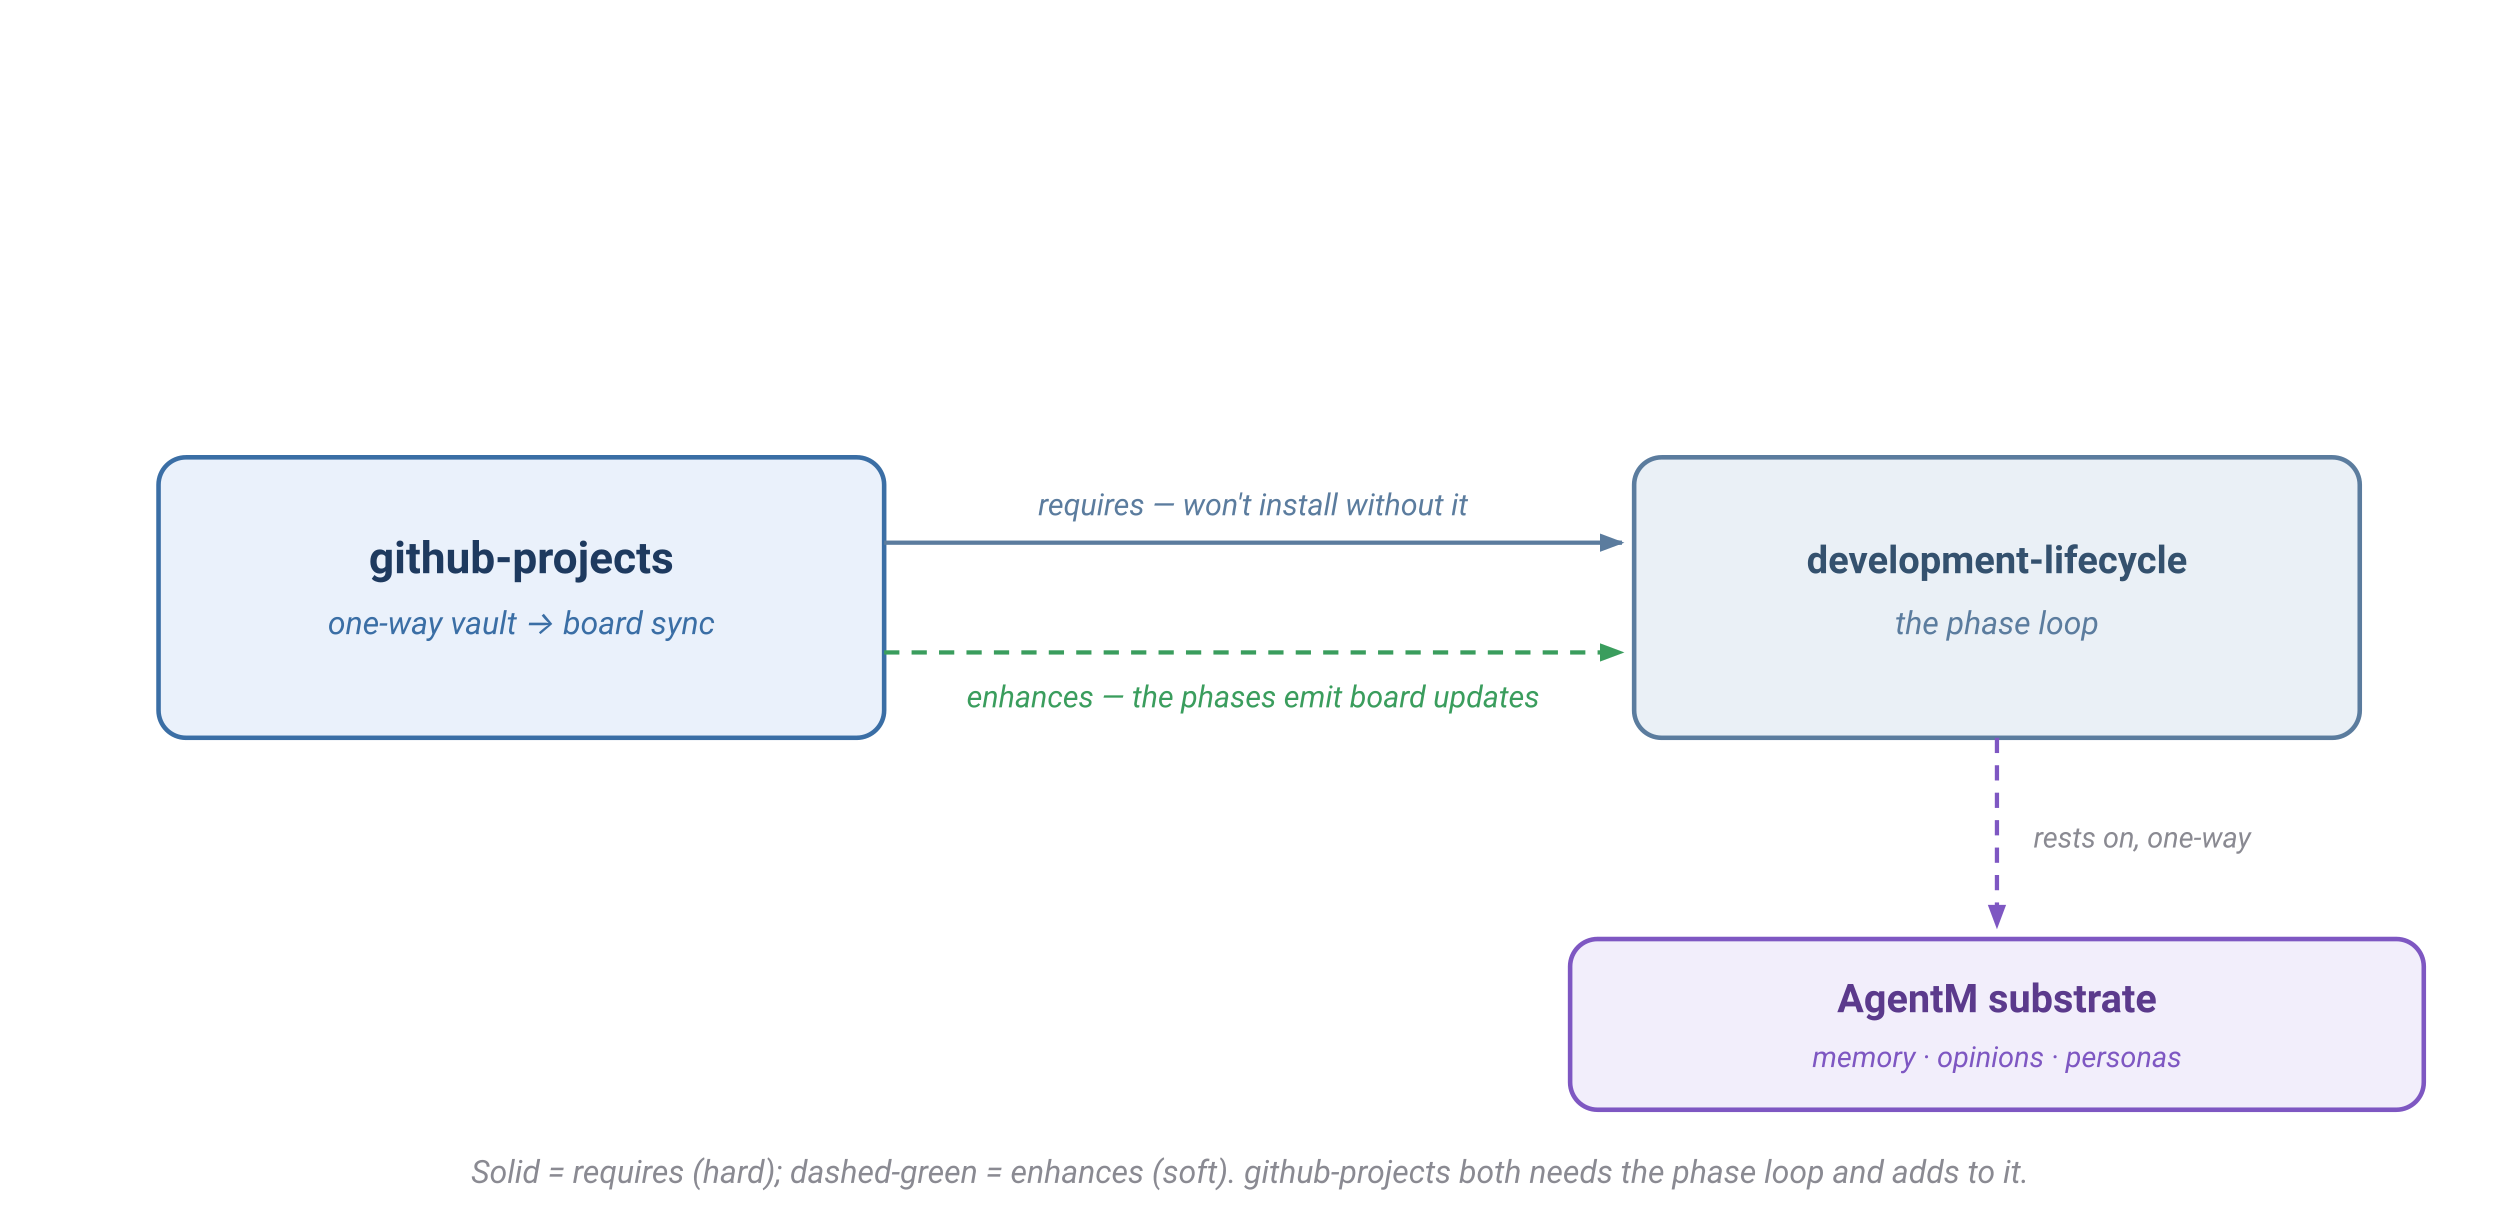
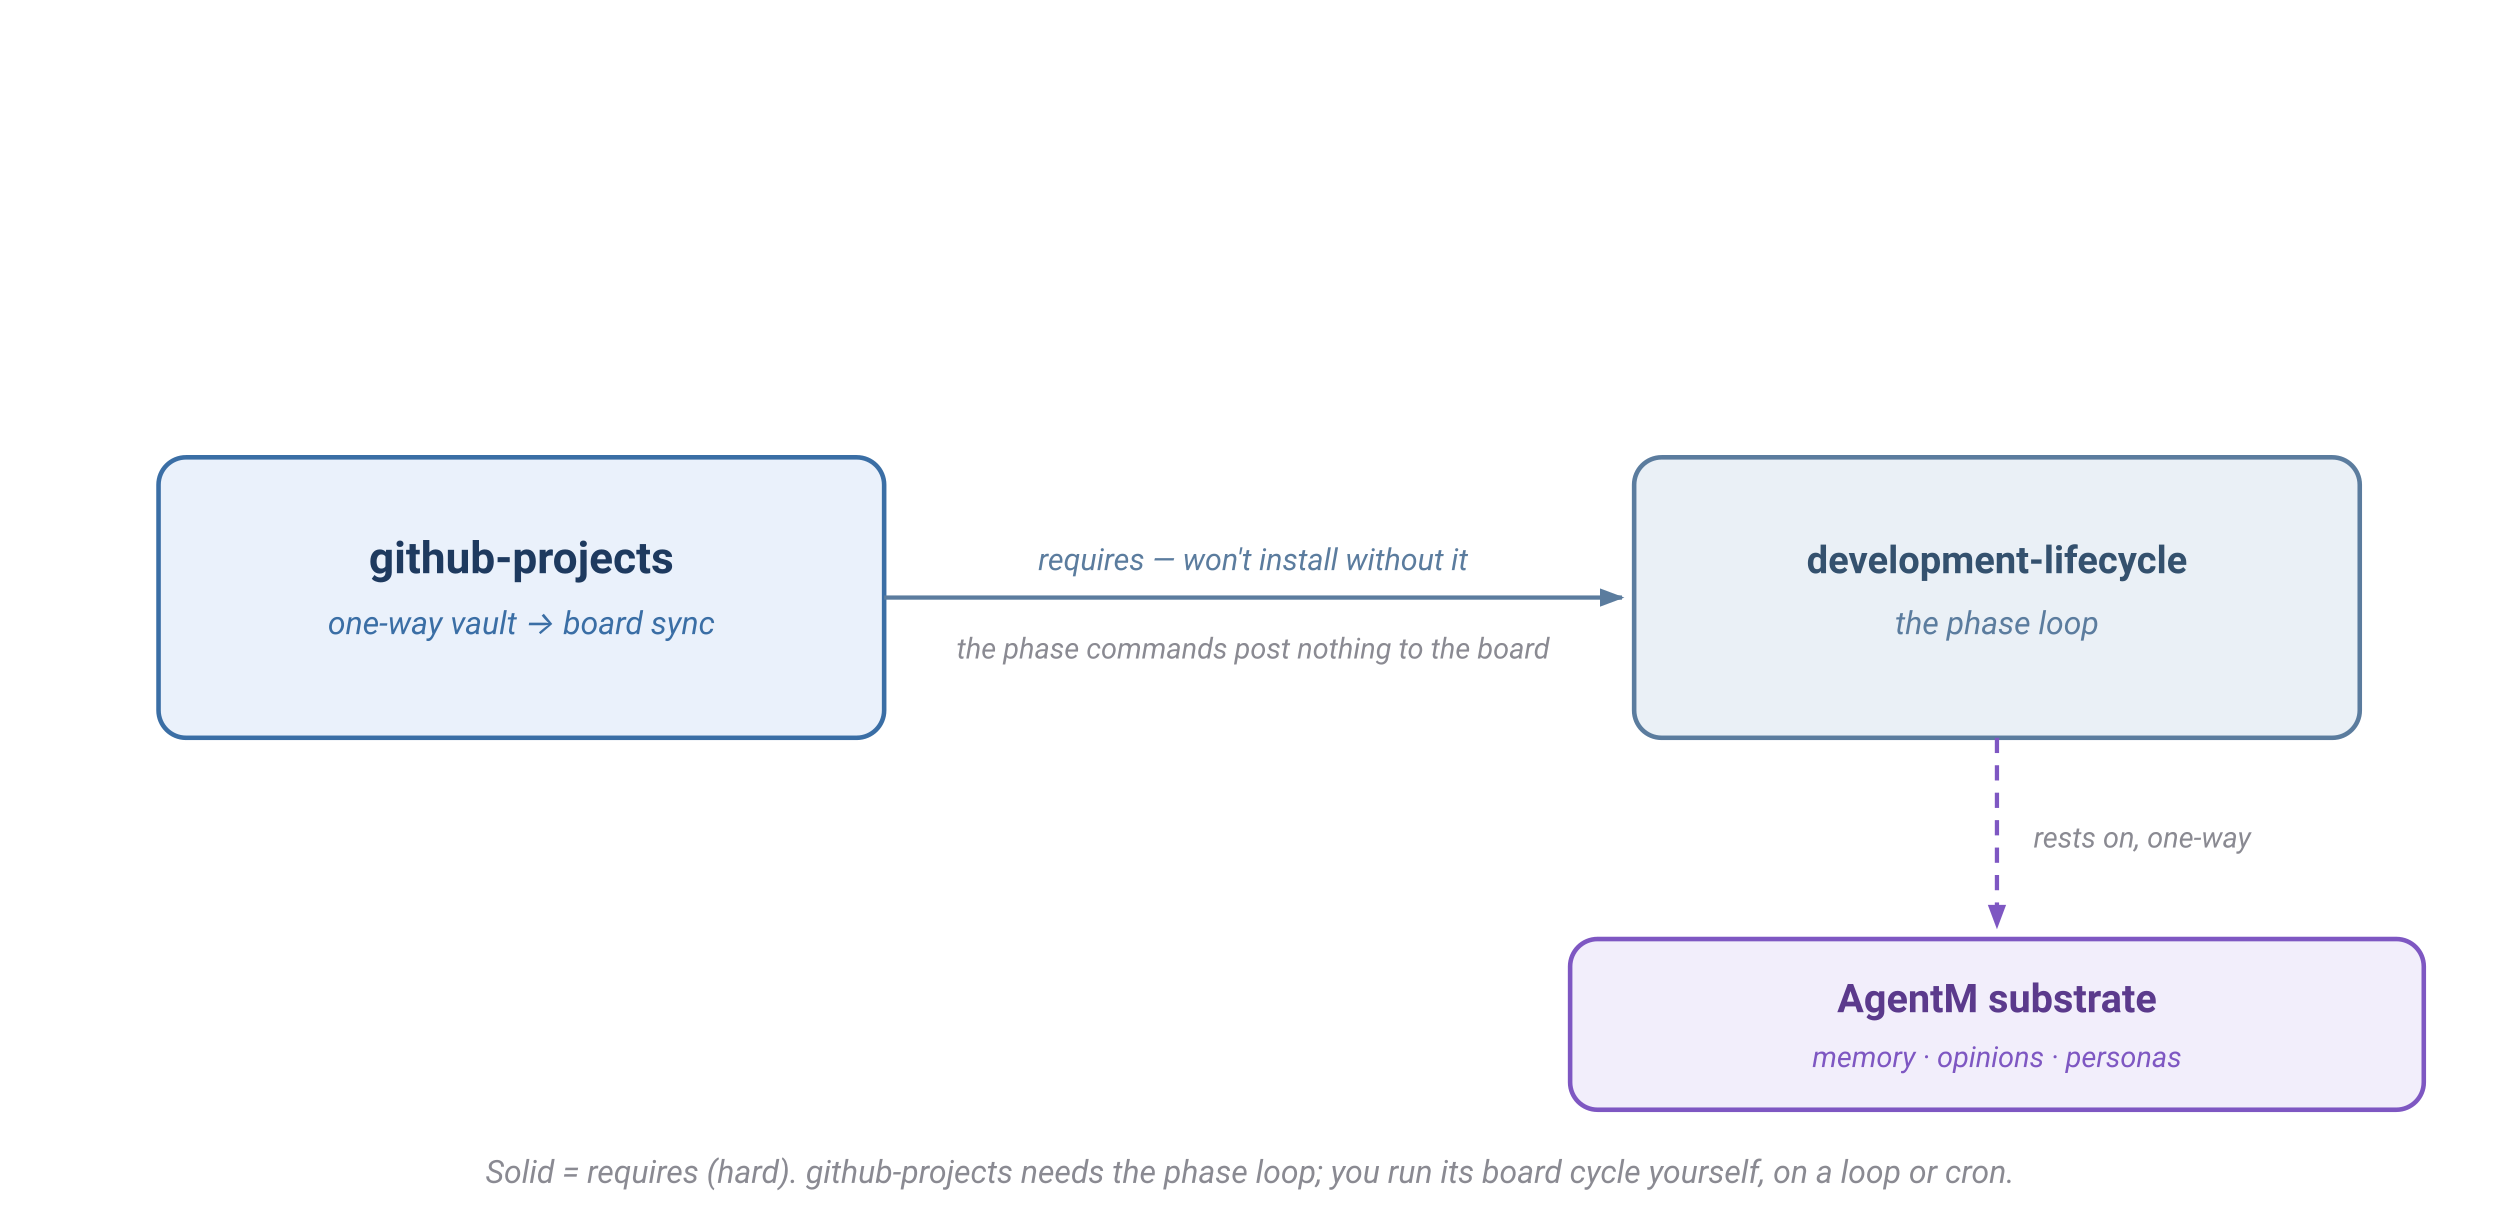
<svg xmlns="http://www.w3.org/2000/svg" viewBox="0 0 820 400" width="1066" height="520" font-family="-apple-system, BlinkMacSystemFont, 'Segoe UI', Roboto, sans-serif">
  <defs>
    <marker id="req" markerWidth="10" markerHeight="10" refX="7.2" refY="3" orient="auto" markerUnits="userSpaceOnUse">
      <path d="M0,0 L8,3 L0,6 Z" fill="#5B7C9E" />
    </marker>
    <marker id="enh" markerWidth="10" markerHeight="10" refX="7.2" refY="3" orient="auto" markerUnits="userSpaceOnUse">
      <path d="M0,0 L8,3 L0,6 Z" fill="#3A9D5D" />
    </marker>
    <marker id="sub" markerWidth="10" markerHeight="10" refX="7.2" refY="3" orient="auto" markerUnits="userSpaceOnUse">
      <path d="M0,0 L8,3 L0,6 Z" fill="#7E57C2" />
    </marker>
  </defs>
  <rect x="52" y="150" width="238" height="92" rx="9" fill="#EAF1FB" stroke="#3A6EA5" stroke-width="1.5" />
  <text x="171" y="188" text-anchor="middle" font-size="14.5" font-weight="700" fill="#1e3a5f">github-projects</text>
  <text x="171" y="208" text-anchor="middle" font-size="10.5" font-style="italic" fill="#3A6EA5">one-way vault → board sync</text>
  <rect x="536" y="150" width="238" height="92" rx="9" fill="#EAF0F6" stroke="#5B7C9E" stroke-width="1.5" />
  <text x="655" y="188" text-anchor="middle" font-size="12.5" font-weight="700" fill="#34516e">development-lifecycle</text>
  <text x="655" y="208" text-anchor="middle" font-size="10.5" font-style="italic" fill="#5B7C9E">the phase loop</text>
-   <path d="M290,178 L532,178" fill="none" stroke="#5B7C9E" stroke-width="1.4" marker-end="url(#req)" />
-   <text x="411" y="169" text-anchor="middle" font-size="10" font-style="italic" fill="#5B7C9E">requires — won't install without it</text>
-   <path d="M290,214 L532,214" fill="none" stroke="#3A9D5D" stroke-width="1.4" stroke-dasharray="5 4" marker-end="url(#enh)" />
-   <text x="411" y="232" text-anchor="middle" font-size="10" font-style="italic" fill="#3A9D5D">enhances — the phases emit board updates</text>
+   <path d="M290,196 L532,196" fill="none" stroke="#5B7C9E" stroke-width="1.4" marker-end="url(#req)" />
+   <text x="411" y="187" text-anchor="middle" font-size="10" font-style="italic" fill="#5B7C9E">requires — won't install without it</text>
+   <text x="411" y="216" text-anchor="middle" font-size="9.5" font-style="italic" fill="#8a8a92">the phase commands post nothing to the board</text>
  <rect x="515" y="308" width="280" height="56" rx="9" fill="#F2EEFB" stroke="#7E57C2" stroke-width="1.5" />
  <text x="655" y="332" text-anchor="middle" font-size="13" font-weight="700" fill="#5b3a8c">AgentM substrate</text>
  <text x="655" y="350" text-anchor="middle" font-size="9.5" font-style="italic" fill="#7E57C2">memory · opinions · personas</text>
  <path d="M655,242 L655,304" fill="none" stroke="#7E57C2" stroke-width="1.4" stroke-dasharray="5 4" marker-end="url(#sub)" />
  <text x="667" y="278" text-anchor="start" font-size="9.5" font-style="italic" fill="#8a8a92">rests on, one-way</text>
-   <text x="410" y="388" text-anchor="middle" font-size="10.5" font-style="italic" fill="#8a8a92">Solid = requires (hard); dashed-green = enhances (soft). github-projects both needs the phase loop and adds to it.</text>
+   <text x="410" y="388" text-anchor="middle" font-size="10.5" font-style="italic" fill="#8a8a92">Solid = requires (hard). github-projects needs the phase loop; you run its board cycle yourself, on a loop or cron.</text>
</svg>
